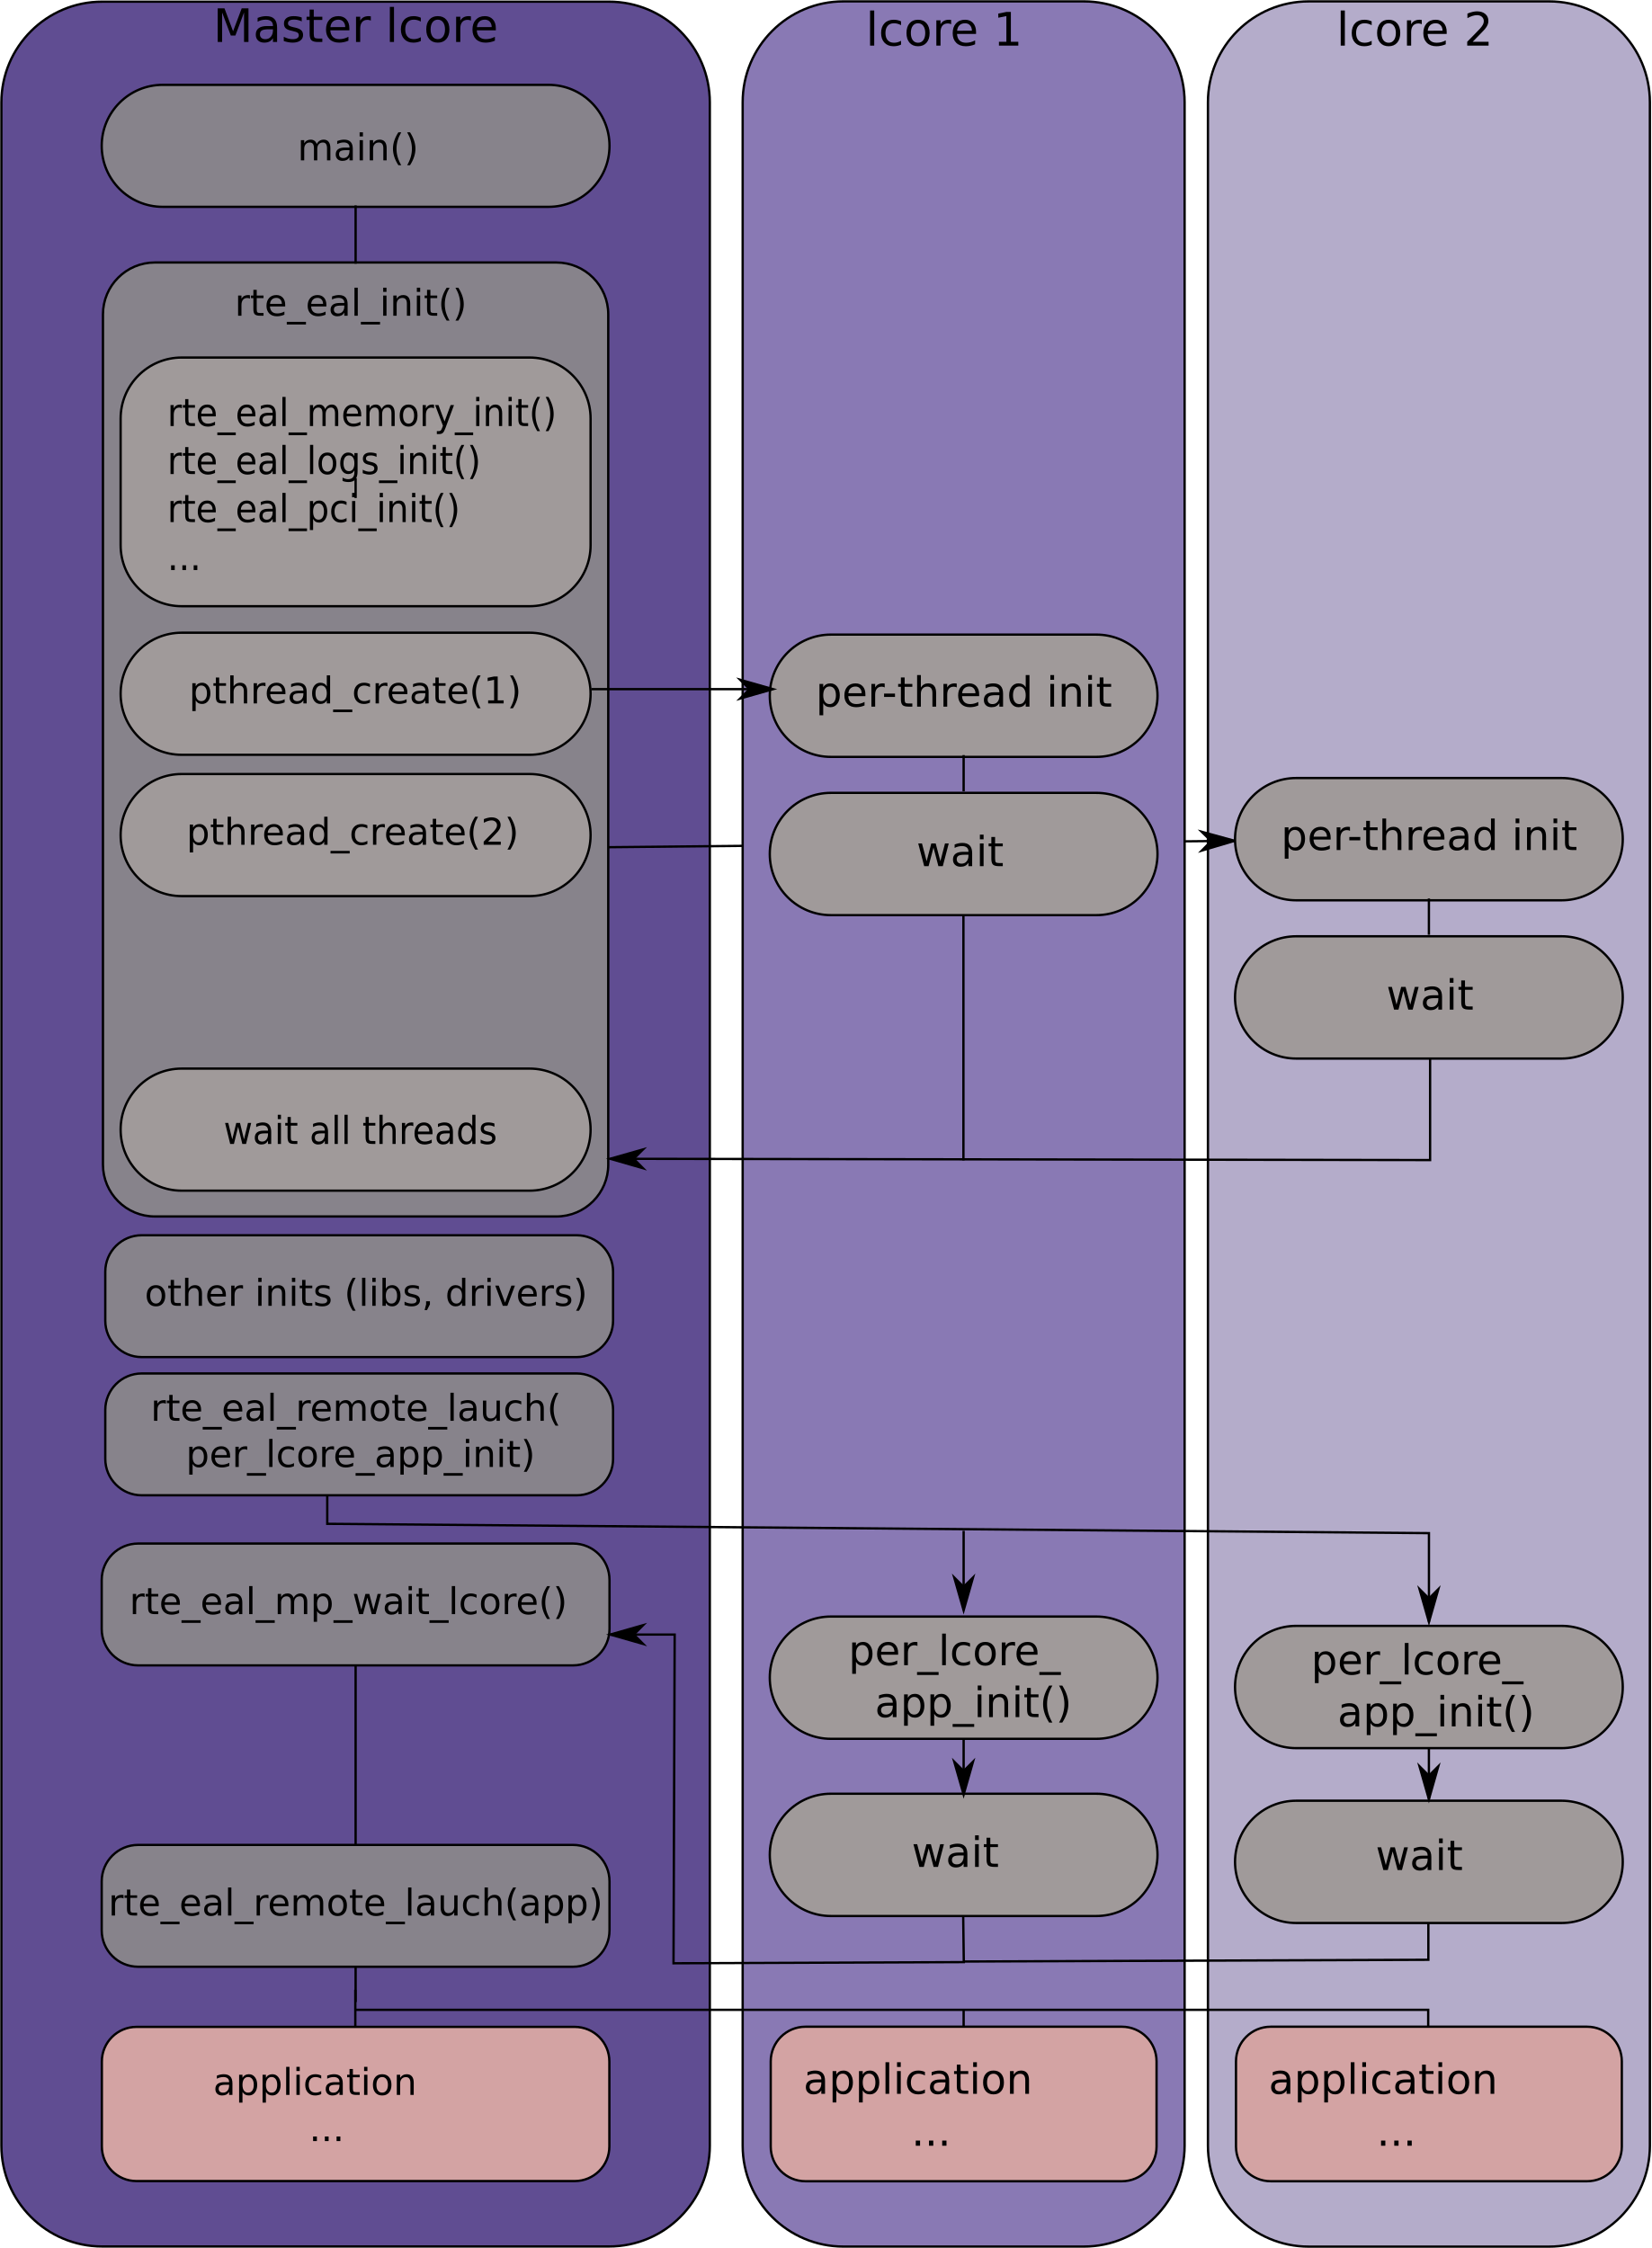
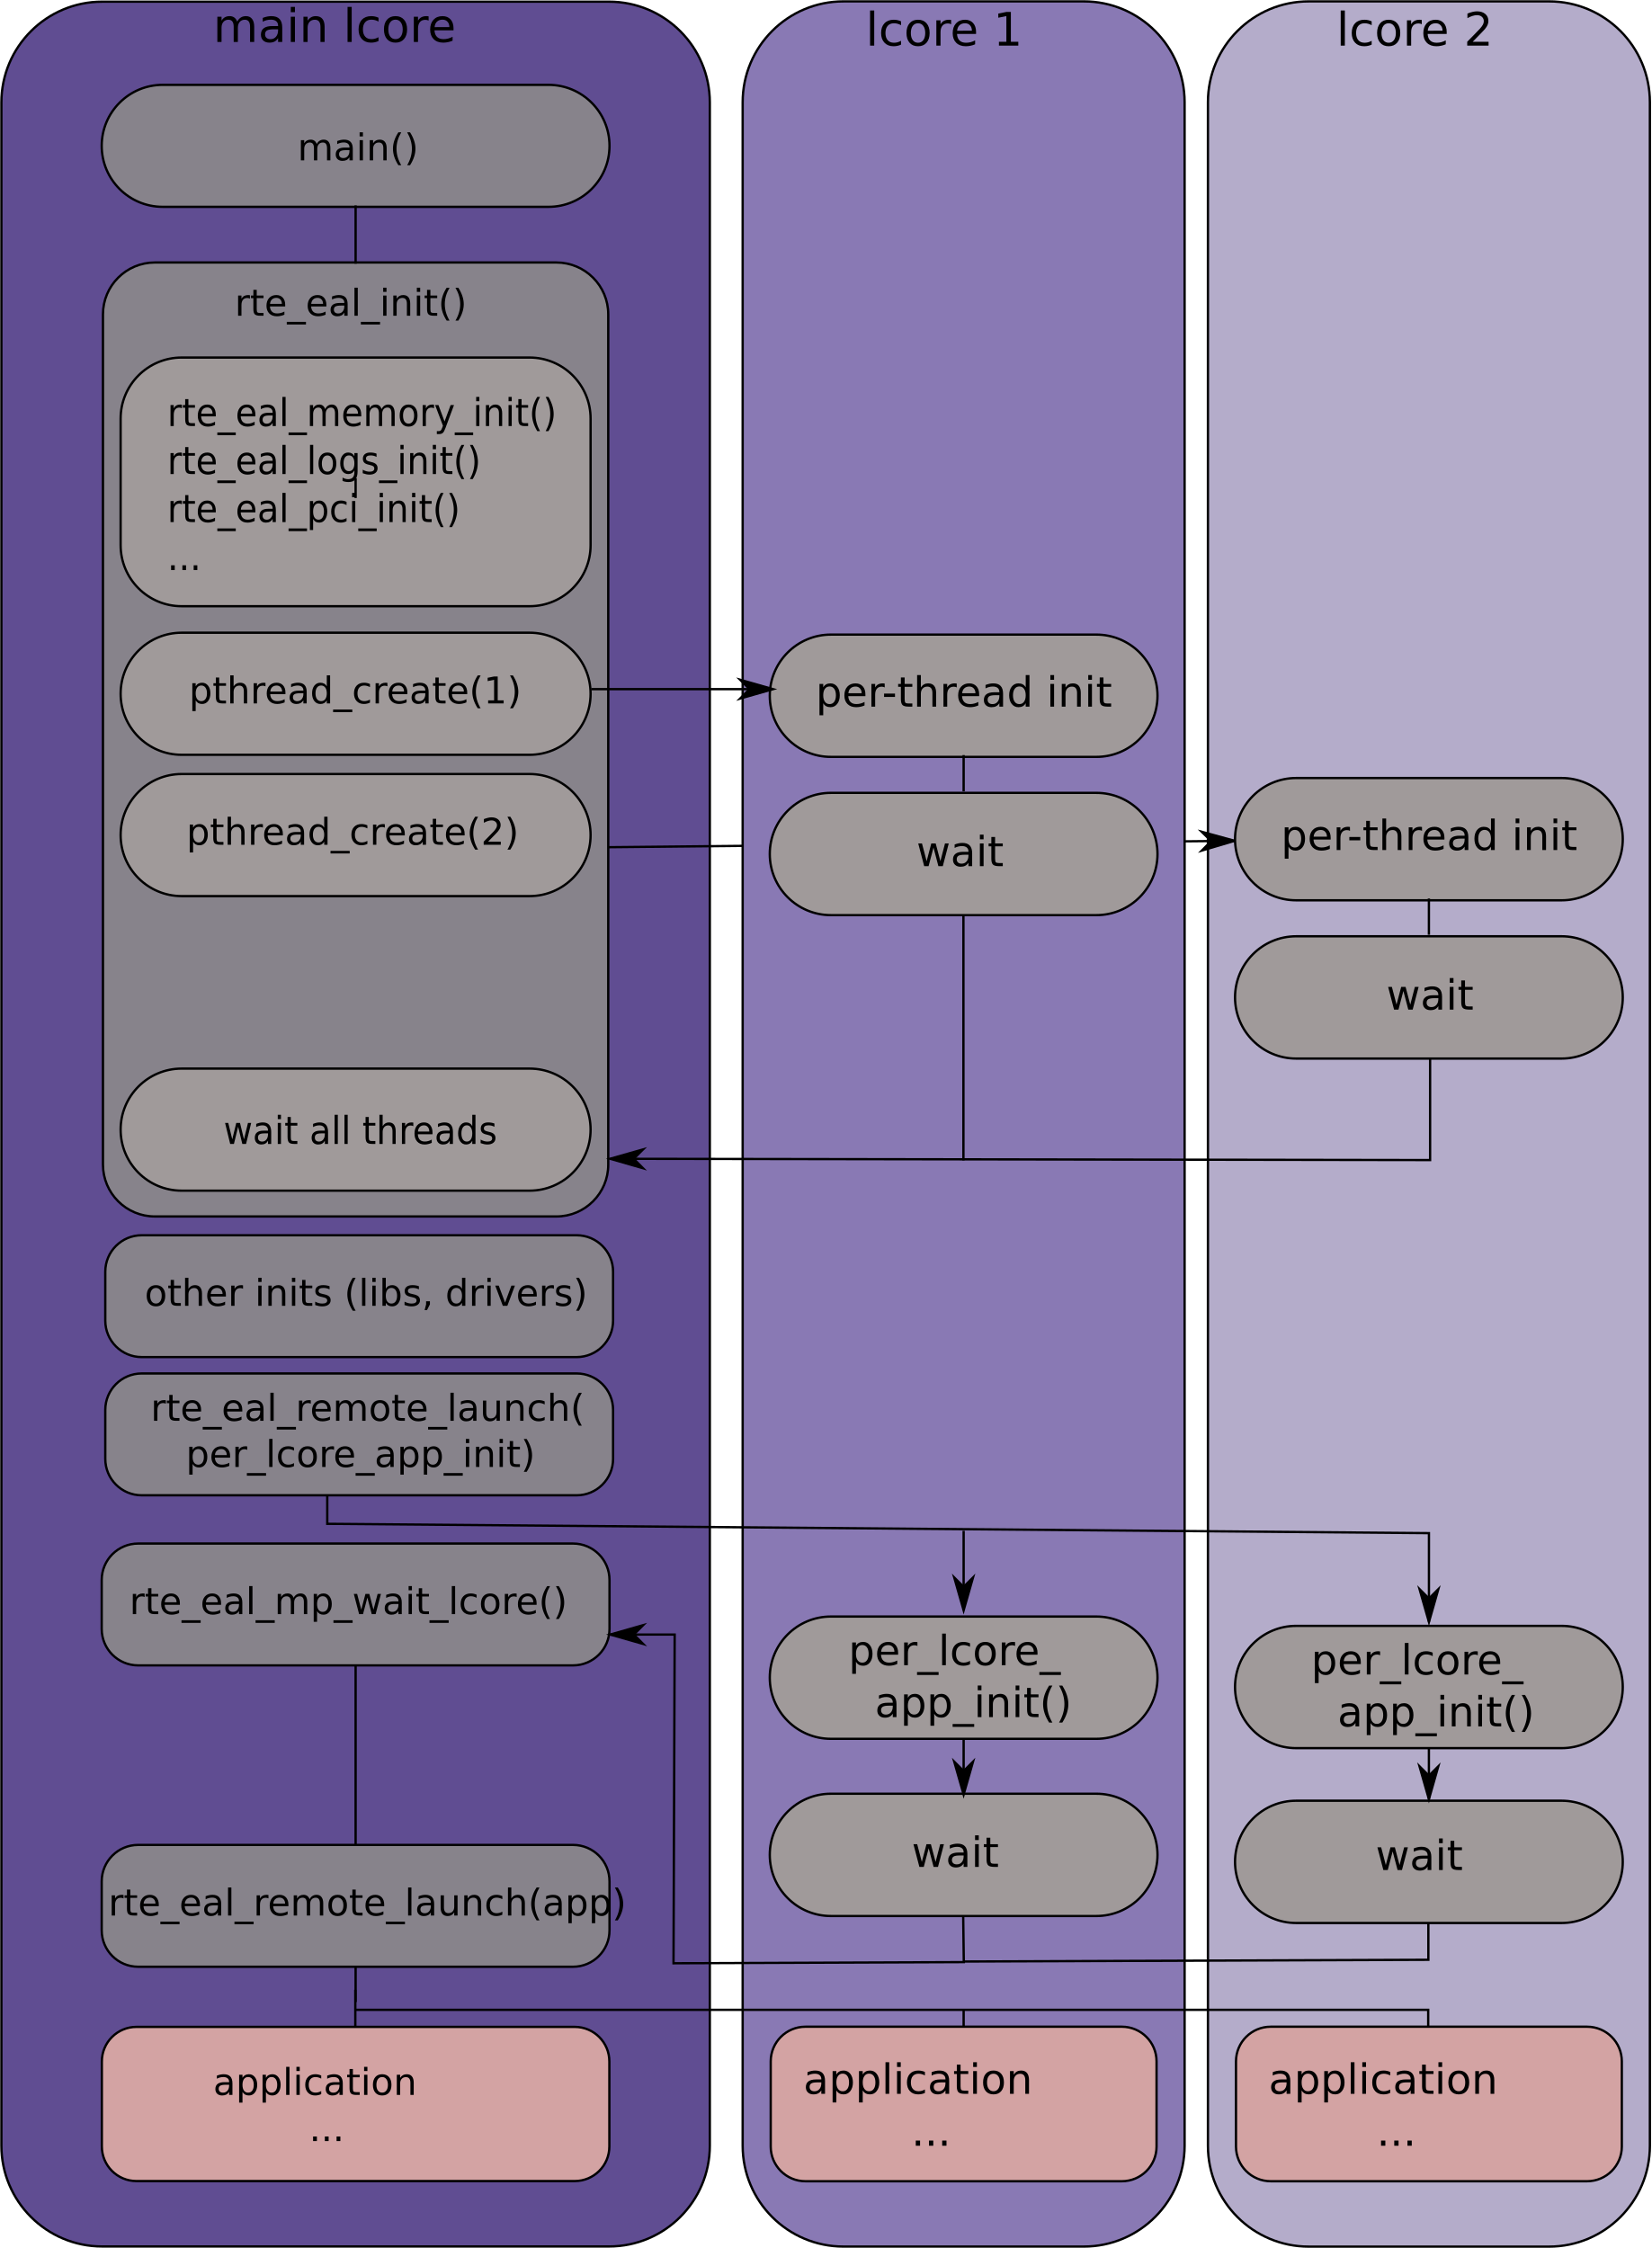
<svg xmlns="http://www.w3.org/2000/svg" width="715.4" height="974.034" id="svg2" version="1.1">
  <defs id="defs4">
    <marker orient="auto" refY="0" refX="0" id="Arrow1Lstart" style="overflow:visible">
      <path id="path3253" d="M 0,0 5,-5 -12.5,0 5,5 0,0 z" style="fill-rule:evenodd;stroke:#000000;stroke-width:1pt;marker-start:none" transform="matrix(0.8,0,0,0.8,10,0)" />
    </marker>
    <marker orient="auto" refY="0" refX="0" id="Arrow1Lend" style="overflow:visible">
      <path id="path3256" d="M 0,0 5,-5 -12.5,0 5,5 0,0 z" style="fill-rule:evenodd;stroke:#000000;stroke-width:1pt;marker-start:none" transform="matrix(-0.8,0,0,-0.8,-10,0)" />
    </marker>
  </defs>
  <g id="layer1" transform="translate(-22.36391,-28.45573)">
    <rect style="fill:#604d92;fill-opacity:1;stroke:#000000;stroke-width:1;stroke-miterlimit:4;stroke-opacity:1;stroke-dasharray:none;stroke-dashoffset:0" id="rect2383" width="306.929" height="972.644" x="22.964" y="29.183" ry="43.685" />
    <rect style="fill:#b4acca;fill-opacity:1;stroke:#000000;stroke-width:1;stroke-miterlimit:4;stroke-opacity:1;stroke-dasharray:none;stroke-dashoffset:0" id="rect2391" width="191.47" height="972.834" x="545.694" y="29.056" ry="43.694" />
    <path style="fill:none;stroke:#000000;stroke-width:1px;stroke-linecap:butt;stroke-linejoin:miter;stroke-opacity:1;marker-end:url(#Arrow1Lend)" d="m 277.143,395.628 280,-2.857" id="path4074" />
    <rect style="fill:#8979b4;fill-opacity:1;stroke:#000000;stroke-width:1;stroke-miterlimit:4;stroke-opacity:1;stroke-dasharray:none;stroke-dashoffset:0" id="rect2389" width="191.47" height="972.812" x="344.118" y="29.056" ry="43.693" />
    <text xml:space="preserve" style="font-size:20px;font-style:normal;font-weight:normal;fill:#000000;fill-opacity:1;stroke:none;font-family:Bitstream Vera Sans" x="114.718" y="46.648" id="text3163">
-       <tspan id="tspan3165" x="114.718" y="46.648">Master lcore</tspan>
+       <tspan id="tspan3165" x="114.718" y="46.648">main lcore</tspan>
    </text>
    <text xml:space="preserve" style="font-size:20px;font-style:normal;font-weight:normal;fill:#000000;fill-opacity:1;stroke:none;font-family:Bitstream Vera Sans" x="397.431" y="48.214" id="text3167">
      <tspan id="tspan3169" x="397.431" y="48.214">lcore 1</tspan>
    </text>
    <text xml:space="preserve" style="font-size:20px;font-style:normal;font-weight:normal;fill:#000000;fill-opacity:1;stroke:none;font-family:Bitstream Vera Sans" x="601.323" y="48.214" id="text3171">
      <tspan id="tspan3173" x="601.323" y="48.214">lcore 2</tspan>
    </text>
    <rect style="fill:#87838b;fill-opacity:1;stroke:#000000;stroke-width:1;stroke-miterlimit:4;stroke-opacity:1;stroke-dasharray:none;stroke-dashoffset:0" id="rect3168" width="220" height="52.857" x="66.429" y="65.219" ry="26.429" />
    <text xml:space="preserve" style="font-size:16px;font-style:normal;font-weight:normal;fill:#000000;fill-opacity:1;stroke:none;font-family:Bitstream Vera Sans" x="151.263" y="97.927" id="text3170">
      <tspan id="tspan3172" x="151.263" y="97.927">main()</tspan>
    </text>
    <rect style="fill:#87838b;fill-opacity:1;stroke:#000000;stroke-width:1;stroke-miterlimit:4;stroke-opacity:1;stroke-dasharray:none;stroke-dashoffset:0" id="rect3174" width="218.915" height="413.351" x="66.971" y="142.19" ry="22.48" />
    <text xml:space="preserve" style="font-size:16px;font-style:normal;font-weight:normal;fill:#000000;fill-opacity:1;stroke:none;font-family:Bitstream Vera Sans" x="124.071" y="165.264" id="text3176">
      <tspan id="tspan3178" x="124.071" y="165.264">rte_eal_init()</tspan>
    </text>
    <rect style="fill:#a09a9a;fill-opacity:1;stroke:#000000;stroke-width:1;stroke-miterlimit:4;stroke-opacity:1;stroke-dasharray:none;stroke-dashoffset:0" id="rect3180" width="203.609" height="107.743" x="74.624" y="183.375" ry="26.447" />
    <text xml:space="preserve" style="font-size:16px;font-style:normal;font-weight:normal;fill:#000000;fill-opacity:1;stroke:none;font-family:Bitstream Vera Sans" x="98.616" y="204.898" id="text3182" transform="scale(0.9616846,1.039842)">
      <tspan id="tspan3184" x="98.616" y="204.898">rte_eal_memory_init()</tspan>
      <tspan x="98.616" y="224.898" id="tspan5208">rte_eal_logs_init()</tspan>
      <tspan x="98.616" y="244.898" id="tspan5212">rte_eal_pci_init()</tspan>
      <tspan x="98.616" y="264.898" id="tspan5210">...</tspan>
    </text>
    <rect style="fill:#a09a9a;fill-opacity:1;stroke:#000000;stroke-width:1;stroke-miterlimit:4;stroke-opacity:1;stroke-dasharray:none;stroke-dashoffset:0" id="rect3186" width="203.609" height="52.895" x="74.624" y="302.604" ry="26.447" />
    <text xml:space="preserve" style="font-size:16px;font-style:normal;font-weight:normal;fill:#000000;fill-opacity:1;stroke:none;font-family:Bitstream Vera Sans" x="104.234" y="333.243" id="text3188">
      <tspan id="tspan3190" x="104.234" y="333.243">pthread_create(1)</tspan>
    </text>
    <rect style="fill:#a09a9a;fill-opacity:1;stroke:#000000;stroke-width:1;stroke-miterlimit:4;stroke-opacity:1;stroke-dasharray:none;stroke-dashoffset:0" id="rect3192" width="203.609" height="52.895" x="74.624" y="363.834" ry="26.447" />
    <text xml:space="preserve" style="font-size:16px;font-style:normal;font-weight:normal;fill:#000000;fill-opacity:1;stroke:none;font-family:Bitstream Vera Sans" x="103.114" y="394.473" id="text3194">
      <tspan id="tspan3196" x="103.114" y="394.473">pthread_create(2)</tspan>
    </text>
    <rect style="fill:#a09a9a;fill-opacity:1;stroke:#000000;stroke-width:1;stroke-miterlimit:4;stroke-opacity:1;stroke-dasharray:none;stroke-dashoffset:0" id="rect3210" width="167.982" height="52.982" x="355.862" y="303.423" ry="26.491" />
    <text xml:space="preserve" style="font-size:16px;font-style:normal;font-weight:normal;fill:#000000;fill-opacity:1;stroke:none;font-family:Bitstream Vera Sans" x="420.802" y="265.991" id="text3212" transform="scale(0.9075576,1.101858)">
      <tspan id="tspan3214" x="420.802" y="265.991" />
    </text>
    <text xml:space="preserve" style="font-size:18px;font-style:normal;font-weight:normal;fill:#000000;fill-opacity:1;stroke:none;font-family:Bitstream Vera Sans" x="375.757" y="334.629" id="text3216">
      <tspan id="tspan3218" x="375.757" y="334.629">per-thread init</tspan>
    </text>
    <rect style="fill:#a09a9a;fill-opacity:1;stroke:#000000;stroke-width:1;stroke-miterlimit:4;stroke-opacity:1;stroke-dasharray:none;stroke-dashoffset:0" id="rect3220" width="167.982" height="52.982" x="355.862" y="371.994" ry="26.491" />
    <text xml:space="preserve" style="font-size:18px;font-style:normal;font-weight:normal;fill:#000000;fill-opacity:1;stroke:none;font-family:Bitstream Vera Sans" x="419.435" y="403.76" id="text3222">
      <tspan id="tspan3224" x="419.435" y="403.76">wait</tspan>
    </text>
    <text xml:space="preserve" style="font-size:18px;font-style:normal;font-weight:normal;fill:#000000;fill-opacity:1;stroke:none;font-family:Bitstream Vera Sans" x="377.873" y="555.201" id="text3240">
      <tspan id="tspan3242" x="377.873" y="555.201" />
    </text>
    <path style="fill:none;stroke:#000000;stroke-width:1px;stroke-linecap:butt;stroke-linejoin:miter;stroke-opacity:1;marker-end:url(#Arrow1Lend)" d="m 278.571,327.057 78.571,0" id="path3248" />
    <path style="fill:none;stroke:#000000;stroke-width:1px;stroke-linecap:butt;stroke-linejoin:miter;stroke-opacity:1" d="m 439.853,355.628 0,15.714" id="path4028" />
    <rect style="fill:#a09a9a;fill-opacity:1;stroke:#000000;stroke-width:1;stroke-miterlimit:4;stroke-opacity:1;stroke-dasharray:none;stroke-dashoffset:0" id="rect4036" width="167.982" height="52.982" x="557.437" y="365.566" ry="26.491" />
    <text xml:space="preserve" style="font-size:18px;font-style:normal;font-weight:normal;fill:#000000;fill-opacity:1;stroke:none;font-family:Bitstream Vera Sans" x="577.332" y="396.772" id="text4038">
      <tspan id="tspan4040" x="577.332" y="396.772">per-thread init</tspan>
    </text>
    <rect style="fill:#a09a9a;fill-opacity:1;stroke:#000000;stroke-width:1;stroke-miterlimit:4;stroke-opacity:1;stroke-dasharray:none;stroke-dashoffset:0" id="rect4042" width="167.982" height="52.982" x="557.437" y="434.137" ry="26.491" />
    <text xml:space="preserve" style="font-size:18px;font-style:normal;font-weight:normal;fill:#000000;fill-opacity:1;stroke:none;font-family:Bitstream Vera Sans" x="623.01" y="465.903" id="text4044">
      <tspan id="tspan4046" x="623.01" y="465.903">wait</tspan>
    </text>
    <text xml:space="preserve" style="font-size:18px;font-style:normal;font-weight:normal;fill:#000000;fill-opacity:1;stroke:none;font-family:Bitstream Vera Sans" x="579.448" y="617.344" id="text4062">
      <tspan id="tspan4064" x="579.448" y="617.344" />
    </text>
    <path style="fill:none;stroke:#000000;stroke-width:1px;stroke-linecap:butt;stroke-linejoin:miter;stroke-opacity:1" d="m 641.429,417.771 0,15.714" id="path4066" />
    <rect style="fill:#a09a9a;fill-opacity:1;stroke:#000000;stroke-width:1;stroke-miterlimit:4;stroke-opacity:1;stroke-dasharray:none;stroke-dashoffset:0" id="rect6679" width="203.609" height="52.895" x="74.624" y="491.463" ry="26.447" />
    <text xml:space="preserve" style="font-size:16px;font-style:normal;font-weight:normal;fill:#000000;fill-opacity:1;stroke:none;font-family:Bitstream Vera Sans" x="123.986" y="504.031" id="text6681" transform="scale(0.9616847,1.039842)">
      <tspan id="tspan6683" x="123.986" y="504.031">wait all threads</tspan>
    </text>
    <path style="fill:none;stroke:#000000;stroke-width:1px;stroke-linecap:butt;stroke-linejoin:miter;stroke-opacity:1;marker-end:url(#Arrow1Lend)" d="m 164.15,669.487 0,19.22 477.297,4.041 0,38.386" id="path7745" />
    <path style="fill:none;stroke:#000000;stroke-width:1px;stroke-linecap:butt;stroke-linejoin:miter;stroke-opacity:1;marker-end:url(#Arrow1Lend)" d="m 439.853,691.738 0,34.345" id="path7747" />
    <rect style="fill:#a09a9a;fill-opacity:1;stroke:#000000;stroke-width:1;stroke-miterlimit:4;stroke-opacity:1;stroke-dasharray:none;stroke-dashoffset:0" id="rect8791" width="167.982" height="52.982" x="355.862" y="728.886" ry="26.491" />
    <text xml:space="preserve" style="font-size:18px;font-style:normal;font-weight:normal;fill:#000000;fill-opacity:1;stroke:none;font-family:Bitstream Vera Sans" x="389.933" y="749.959" id="text8793">
      <tspan id="tspan8795" x="389.933" y="749.959">per_lcore_</tspan>
      <tspan x="389.933" y="772.459" id="tspan5168">  app_init()</tspan>
    </text>
    <rect style="fill:#a09a9a;fill-opacity:1;stroke:#000000;stroke-width:1;stroke-miterlimit:4;stroke-opacity:1;stroke-dasharray:none;stroke-dashoffset:0" id="rect8797" width="167.982" height="52.982" x="557.437" y="732.927" ry="26.491" />
    <text xml:space="preserve" style="font-size:18px;font-style:normal;font-weight:normal;fill:#000000;fill-opacity:1;stroke:none;font-family:Bitstream Vera Sans" x="590.389" y="753.999" id="text8799">
      <tspan x="590.389" y="753.999" id="tspan8833">per_lcore_</tspan>
      <tspan x="590.389" y="776.499" id="tspan5170">  app_init()</tspan>
    </text>
    <rect style="fill:#87838b;fill-opacity:1;stroke:#000000;stroke-width:1;stroke-miterlimit:4;stroke-opacity:1;stroke-dasharray:none;stroke-dashoffset:0" id="rect8803" width="220.001" height="52.788" x="66.428" y="697.259" ry="15.788" />
    <text xml:space="preserve" style="font-size:16px;font-style:normal;font-weight:normal;fill:#000000;fill-opacity:1;stroke:none;font-family:Bitstream Vera Sans" x="78.448" y="727.844" id="text8805">
      <tspan id="tspan8807" x="78.448" y="727.844">rte_eal_mp_wait_lcore()</tspan>
    </text>
    <rect style="fill:#d3a3a3;fill-opacity:1;stroke:#000000;stroke-width:1;stroke-miterlimit:4;stroke-opacity:1;stroke-dasharray:none;stroke-dashoffset:0" id="rect8815" width="219.876" height="66.806" x="66.491" y="906.684" ry="14.995" />
    <text xml:space="preserve" style="font-size:16px;font-style:normal;font-weight:normal;text-align:center;text-anchor:middle;fill:#000000;fill-opacity:1;stroke:none;font-family:Bitstream Vera Sans" x="176.636" y="936.165" id="text8817">
      <tspan id="tspan8819" x="176.636" y="936.165">application</tspan>
      <tspan x="176.636" y="956.165" id="tspan10929">...</tspan>
    </text>
    <rect style="fill:#a09a9a;fill-opacity:1;stroke:#000000;stroke-width:1;stroke-miterlimit:4;stroke-opacity:1;stroke-dasharray:none;stroke-dashoffset:0" id="rect8821" width="167.982" height="52.982" x="355.862" y="805.658" ry="26.491" />
    <text xml:space="preserve" style="font-size:18px;font-style:normal;font-weight:normal;fill:#000000;fill-opacity:1;stroke:none;font-family:Bitstream Vera Sans" x="417.351" y="837.364" id="text8823">
      <tspan id="tspan8825" x="417.351" y="837.364">wait</tspan>
    </text>
    <rect style="fill:#a09a9a;fill-opacity:1;stroke:#000000;stroke-width:1;stroke-miterlimit:4;stroke-opacity:1;stroke-dasharray:none;stroke-dashoffset:0" id="rect8827" width="167.982" height="52.982" x="557.437" y="808.688" ry="26.491" />
    <text xml:space="preserve" style="font-size:18px;font-style:normal;font-weight:normal;fill:#000000;fill-opacity:1;stroke:none;font-family:Bitstream Vera Sans" x="618.367" y="838.715" id="text8829">
      <tspan id="tspan8831" x="618.367" y="838.715">wait</tspan>
    </text>
    <path style="fill:none;stroke:#000000;stroke-width:1px;stroke-linecap:butt;stroke-linejoin:miter;stroke-opacity:1;marker-end:url(#Arrow1Lend)" d="m 439.853,781.641 0,24.244" id="path8837" />
    <path style="fill:none;stroke:#000000;stroke-width:1px;stroke-linecap:butt;stroke-linejoin:miter;stroke-opacity:1;marker-end:url(#Arrow1Lend)" d="m 641.429,785.934 0,21.971" id="path9360" />
    <path style="fill:none;stroke:#000000;stroke-width:1px;stroke-linecap:butt;stroke-linejoin:miter;stroke-opacity:1;marker-end:url(#Arrow1Lend)" d="m 439.669,858.918 0.253,19.698 -125.764,0.505 0.505,-142.432 -27.779,0" id="path10404" />
    <path style="fill:none;stroke:#000000;stroke-width:1px;stroke-linecap:butt;stroke-linejoin:miter;stroke-opacity:1" d="m 440.174,878.363 201.02,-0.758 0,-15.91" id="path10927" />
    <path style="fill:none;stroke:#000000;stroke-width:1px;stroke-linecap:butt;stroke-linejoin:miter;stroke-opacity:1" d="m 176.429,117.466 0,25.254" id="path10931" />
    <path style="fill:none;stroke:#000000;stroke-width:1px;stroke-linecap:butt;stroke-linejoin:miter;stroke-opacity:1" d="m 176.429,235.654 0,8.586" id="path10933" />
    <rect style="fill:#d3a3a3;fill-opacity:1;stroke:#000000;stroke-width:1;stroke-miterlimit:4;stroke-opacity:1;stroke-dasharray:none;stroke-dashoffset:0" id="rect10949" width="167.162" height="66.949" x="356.272" y="906.613" ry="15.027" />
    <rect style="fill:#d3a3a3;fill-opacity:1;stroke:#000000;stroke-width:1;stroke-miterlimit:4;stroke-opacity:1;stroke-dasharray:none;stroke-dashoffset:0" id="rect10957" width="167.162" height="66.949" x="557.848" y="906.613" ry="15.027" />
    <text xml:space="preserve" style="font-size:18px;font-style:normal;font-weight:normal;text-align:center;text-anchor:middle;fill:#000000;fill-opacity:1;stroke:none;font-family:Bitstream Vera Sans" x="641.661" y="935.675" id="text10965">
      <tspan id="tspan10967" x="641.661" y="935.675">application</tspan>
      <tspan x="641.661" y="958.175" id="tspan10969">...</tspan>
    </text>
    <text xml:space="preserve" style="font-size:18px;font-style:normal;font-weight:normal;text-align:center;text-anchor:middle;fill:#000000;fill-opacity:1;stroke:none;font-family:Bitstream Vera Sans" x="440.086" y="935.675" id="text10971">
      <tspan id="tspan10973" x="440.086" y="935.675">application</tspan>
      <tspan x="440.086" y="958.175" id="tspan10975">...</tspan>
    </text>
    <path style="fill:none;stroke:#000000;stroke-width:1px;stroke-linecap:butt;stroke-linejoin:miter;stroke-opacity:1" d="m 176.429,750.131 0,145.796" id="path11526" />
    <rect style="fill:#87838b;fill-opacity:1;stroke:#000000;stroke-width:1;stroke-miterlimit:4;stroke-opacity:1;stroke-dasharray:none;stroke-dashoffset:0" id="rect11518" width="220.001" height="52.788" x="66.428" y="827.839" ry="15.788" />
    <text xml:space="preserve" style="font-size:16px;font-style:normal;font-weight:normal;fill:#000000;fill-opacity:1;stroke:none;font-family:Bitstream Vera Sans" x="69.303" y="858.424" id="text11520">
-       <tspan id="tspan11522" x="69.303" y="858.424">rte_eal_remote_lauch(app)</tspan>
+       <tspan id="tspan11522" x="69.303" y="858.424">rte_eal_remote_launch(app)</tspan>
    </text>
    <path style="fill:none;stroke:#000000;stroke-width:1px;stroke-linecap:butt;stroke-linejoin:miter;stroke-opacity:1" d="m 176.302,890.612 0,15.671" id="path11530" />
    <path style="fill:none;stroke:#000000;stroke-width:1px;stroke-linecap:butt;stroke-linejoin:miter;stroke-opacity:1" d="m 176.582,899.288 464.541,0 0,6.996" id="path11532" />
    <path style="fill:none;stroke:#000000;stroke-width:1px;stroke-linecap:butt;stroke-linejoin:miter;stroke-opacity:1" d="m 439.853,899.288 0,7.556" id="path11534" />
    <rect style="fill:#87838b;fill-opacity:1;stroke:#000000;stroke-width:1;stroke-miterlimit:4;stroke-opacity:1;stroke-dasharray:none;stroke-dashoffset:0" id="rect11518-9" width="220.001" height="52.788" x="67.976" y="623.562" ry="15.788" />
    <text xml:space="preserve" style="font-size:16px;font-style:normal;font-weight:normal;fill:#000000;fill-opacity:1;stroke:none;font-family:Bitstream Vera Sans" x="87.642" y="644.073" id="text11520-3">
-       <tspan id="tspan11522-1" x="87.642" y="644.073">rte_eal_remote_lauch(</tspan>
+       <tspan id="tspan11522-1" x="87.642" y="644.073">rte_eal_remote_launch(</tspan>
      <tspan x="87.642" y="664.073" id="tspan5214">   per_lcore_app_init)</tspan>
    </text>
    <rect style="fill:#87838b;fill-opacity:1;stroke:#000000;stroke-width:1;stroke-miterlimit:4;stroke-opacity:1;stroke-dasharray:none;stroke-dashoffset:0" id="rect8803-9-8" width="220.001" height="52.788" x="67.976" y="563.677" ry="15.788" />
    <text xml:space="preserve" style="font-size:16px;font-style:normal;font-weight:normal;fill:#000000;fill-opacity:1;stroke:none;font-family:Bitstream Vera Sans" x="85.033" y="594.262" id="text8805-4-4">
      <tspan id="tspan8807-7-5" x="85.033" y="594.262">other inits (libs, drivers)</tspan>
    </text>
    <path style="fill:none;stroke:#000000;stroke-width:1px;stroke-linecap:butt;stroke-linejoin:miter;stroke-opacity:1;marker-end:url(#Arrow1Lend)" d="m 641.947,486.884 0,44.214 -355.114,-0.56" id="path6065" />
    <path style="fill:none;stroke:#000000;stroke-width:1px;stroke-linecap:butt;stroke-linejoin:miter;stroke-opacity:1" d="m 439.764,424.9 0,106.338" id="path6253" />
  </g>
</svg>
